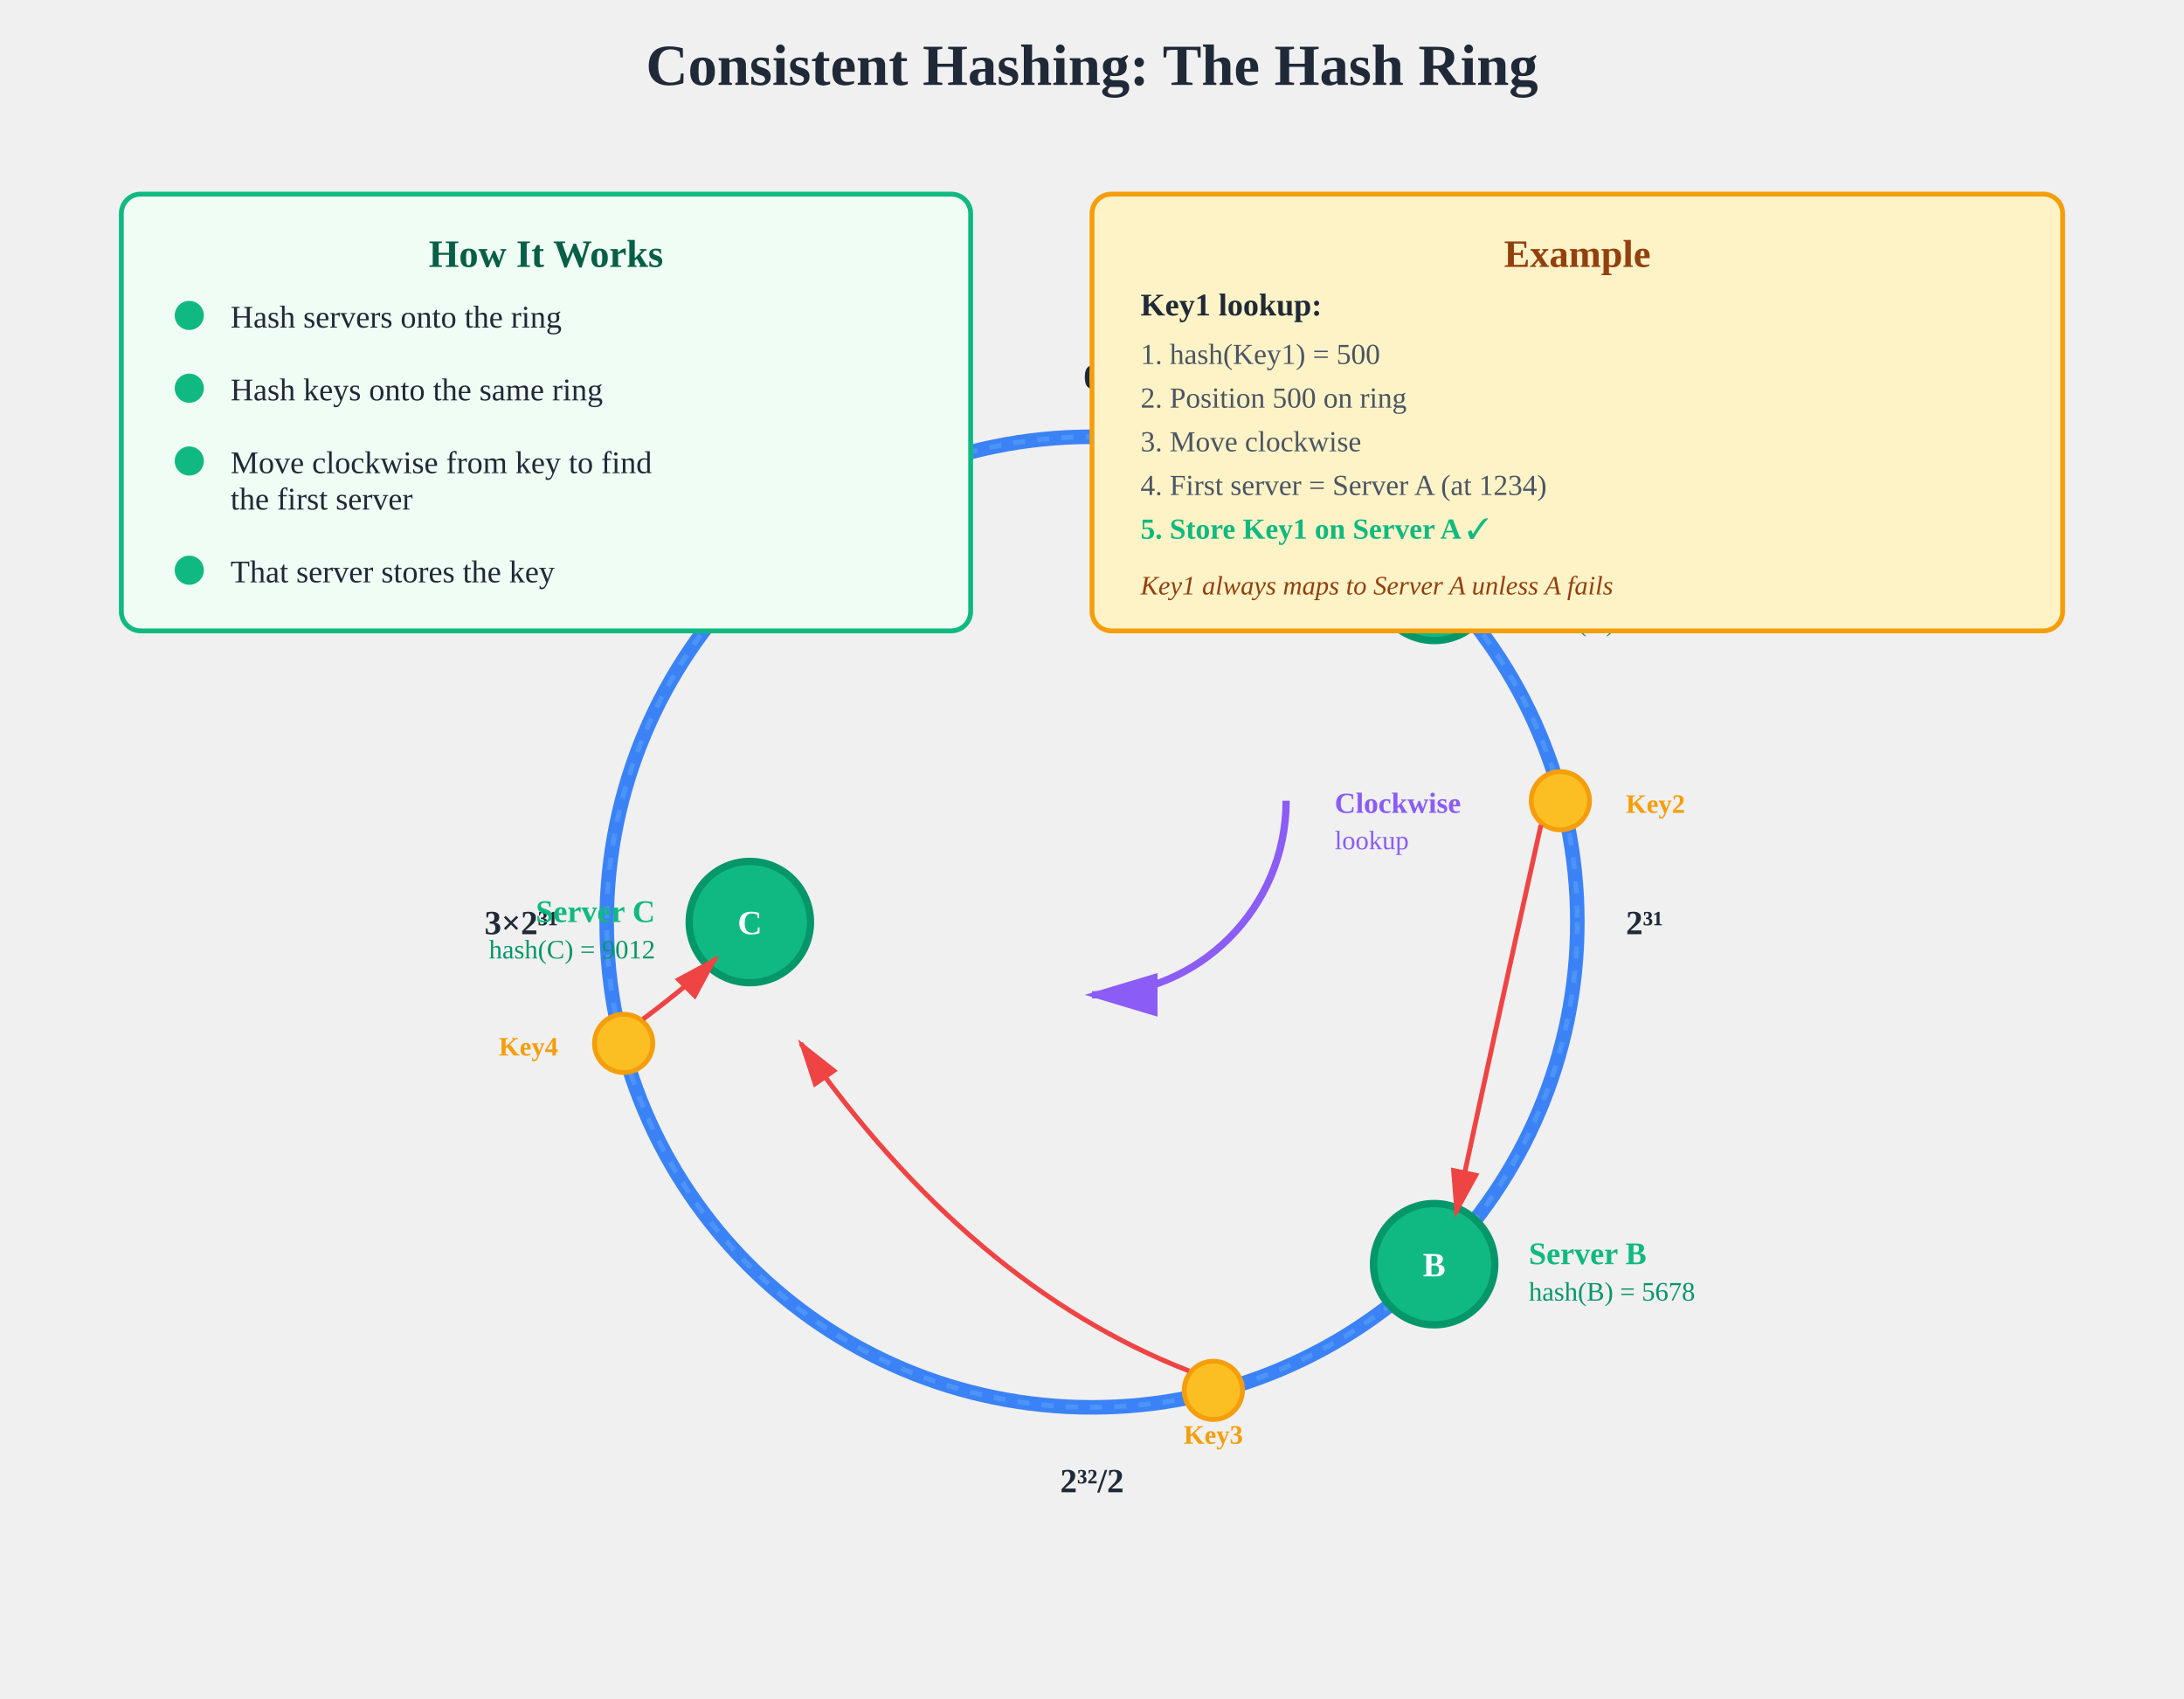
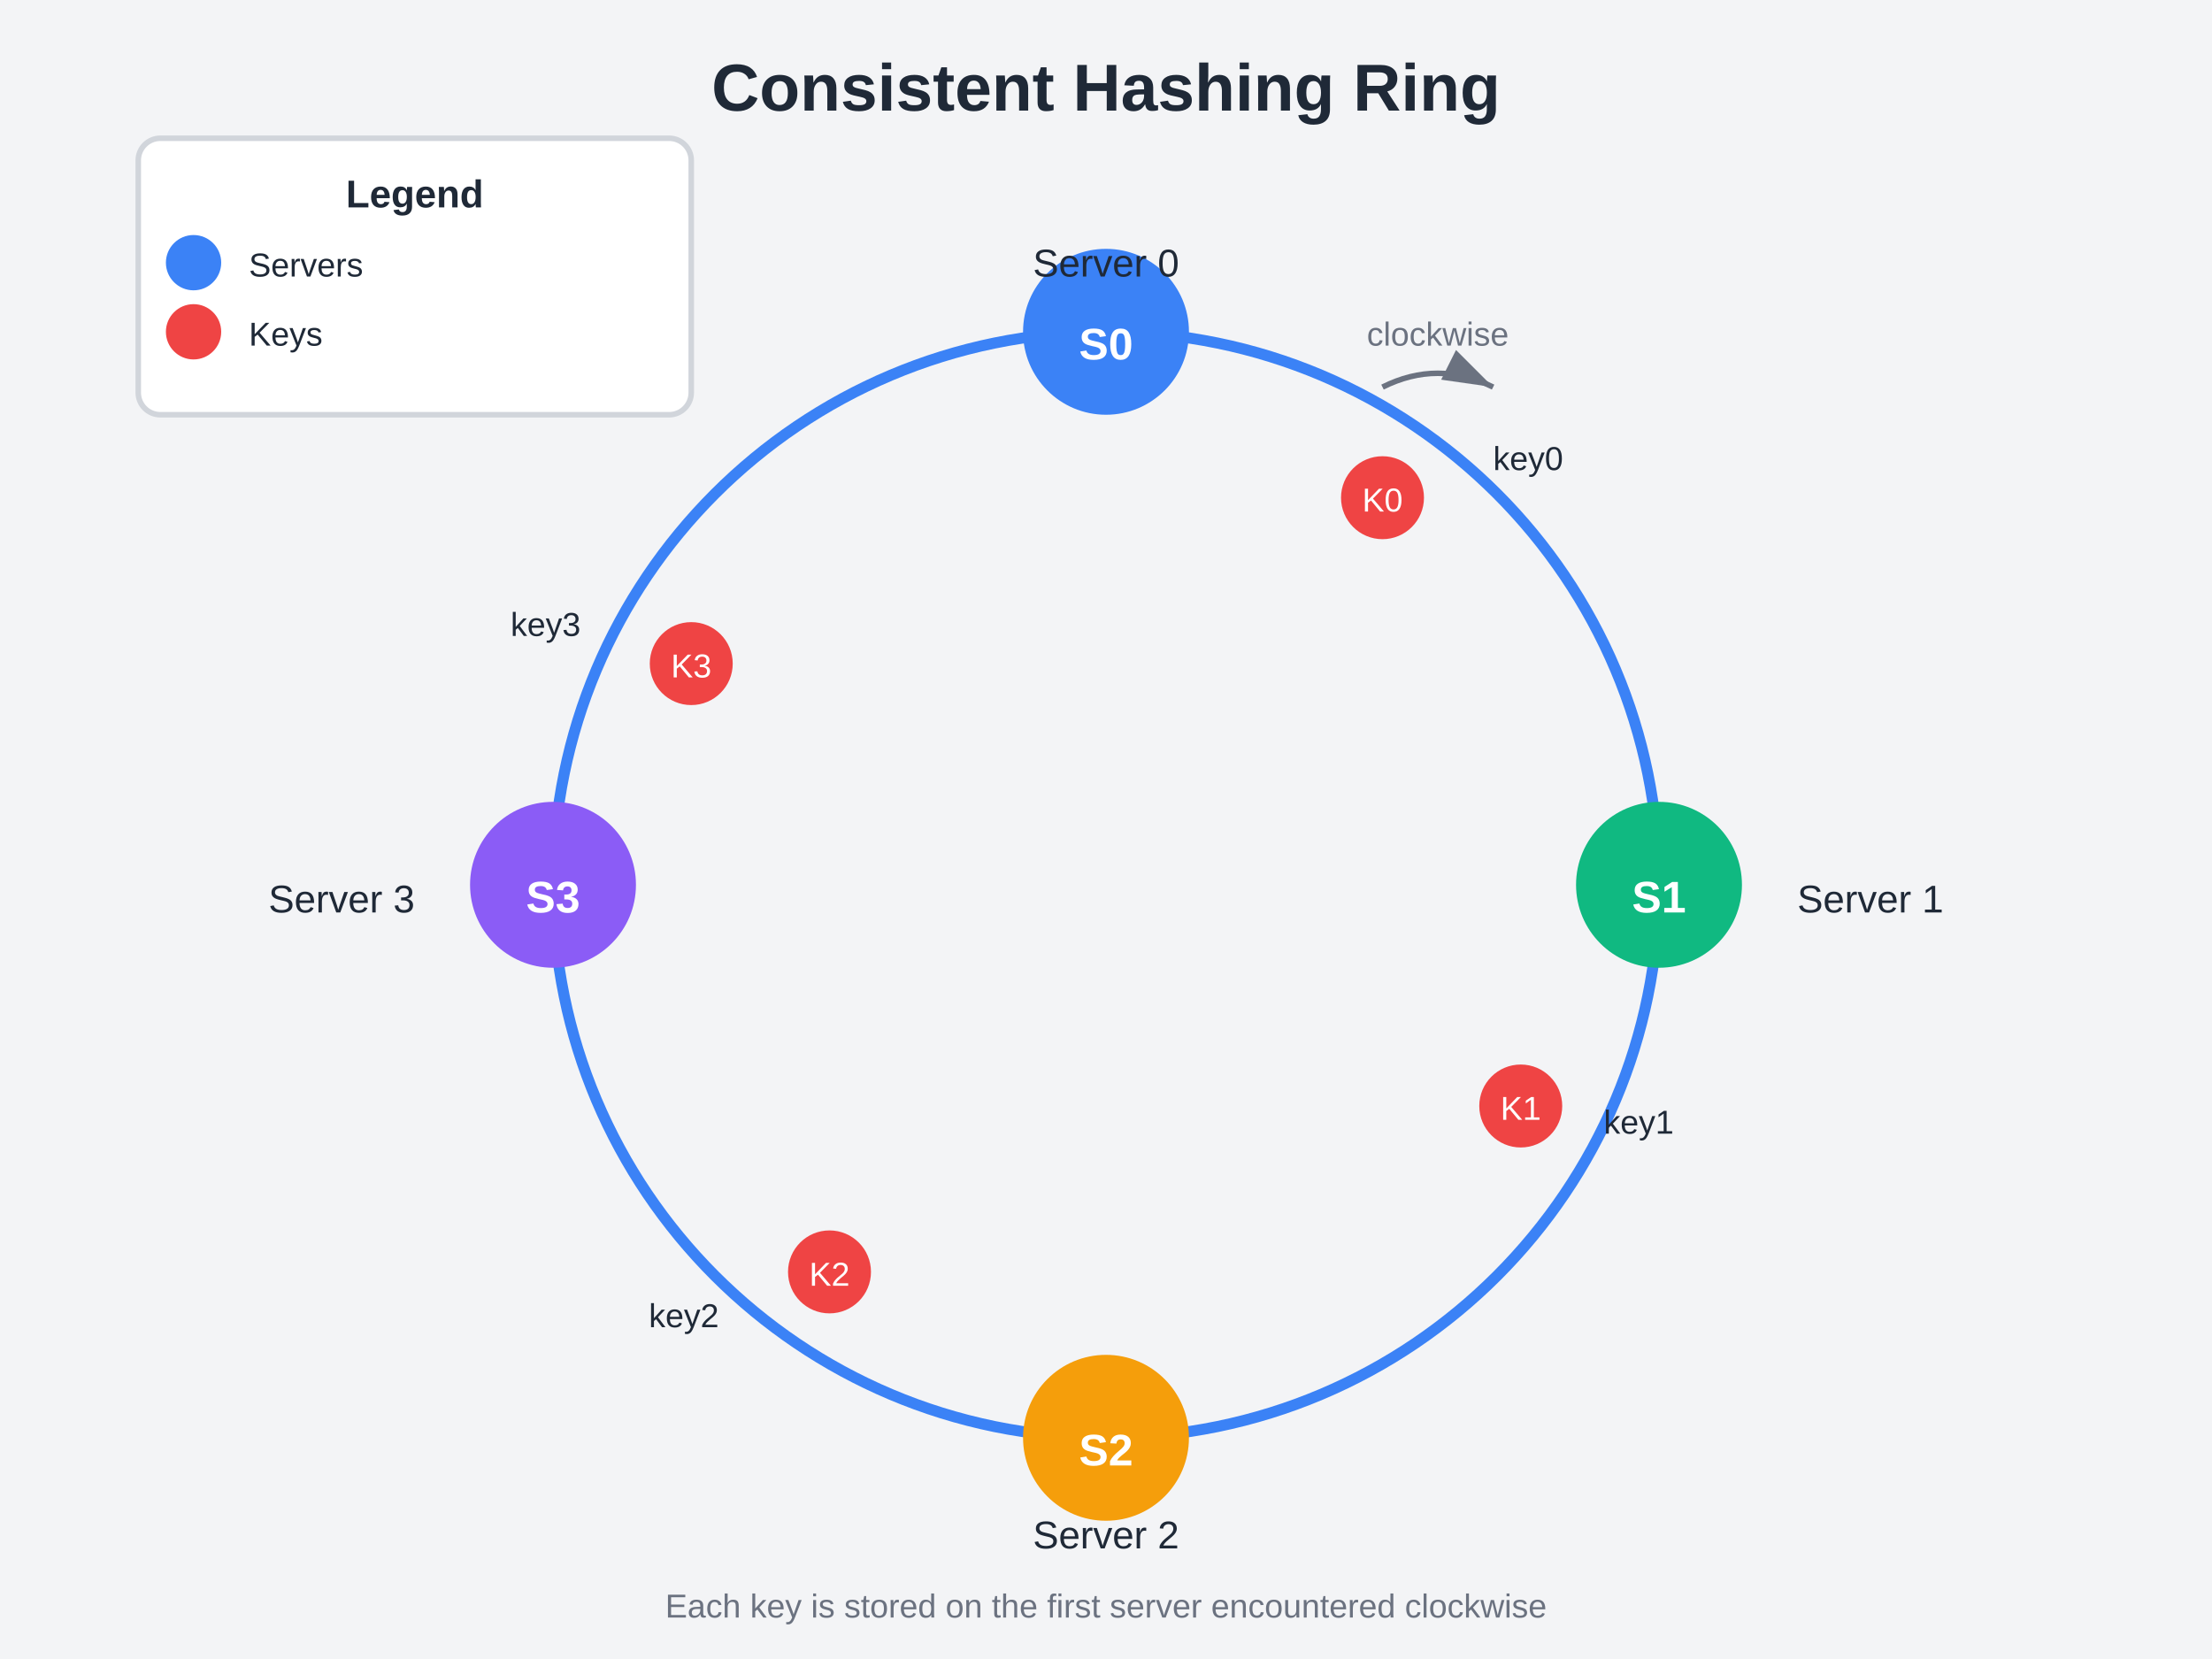
- <svg xmlns="http://www.w3.org/2000/svg" viewBox="0 0 900 700">
-   <text x="450" y="35" font-size="24" font-weight="bold" text-anchor="middle" fill="#1f2937">Consistent Hashing: The Hash Ring</text>
-   <g transform="translate(450, 380)">
-     <circle cx="0" cy="0" r="200" fill="none" stroke="#3b82f6" stroke-width="6" />
-     <circle cx="0" cy="0" r="200" fill="none" stroke="#60a5fa" stroke-width="2" stroke-dasharray="5,5" opacity="0.5" />
-     <text x="0" y="-220" font-size="14" font-weight="bold" text-anchor="middle" fill="#1f2937">0</text>
-     <text x="220" y="5" font-size="14" font-weight="bold" text-anchor="start" fill="#1f2937">2³¹</text>
-     <text x="0" y="235" font-size="14" font-weight="bold" text-anchor="middle" fill="#1f2937">2³²/2</text>
-     <text x="-220" y="5" font-size="14" font-weight="bold" text-anchor="end" fill="#1f2937">3×2³¹</text>
-     <g>
-       <circle cx="141" cy="-141" r="25" fill="#10b981" stroke="#059669" stroke-width="3" />
-       <text x="141" y="-136" font-size="14" font-weight="bold" text-anchor="middle" fill="#ffffff">A</text>
-       <text x="180" y="-135" font-size="13" font-weight="bold" text-anchor="start" fill="#10b981">Server A</text>
-       <text x="180" y="-120" font-size="11" text-anchor="start" fill="#059669">hash(A) = 1234</text>
-       <circle cx="141" cy="141" r="25" fill="#10b981" stroke="#059669" stroke-width="3" />
-       <text x="141" y="146" font-size="14" font-weight="bold" text-anchor="middle" fill="#ffffff">B</text>
-       <text x="180" y="141" font-size="13" font-weight="bold" text-anchor="start" fill="#10b981">Server B</text>
-       <text x="180" y="156" font-size="11" text-anchor="start" fill="#059669">hash(B) = 5678</text>
-       <circle cx="-141" cy="0" r="25" fill="#10b981" stroke="#059669" stroke-width="3" />
-       <text x="-141" y="5" font-size="14" font-weight="bold" text-anchor="middle" fill="#ffffff">C</text>
-       <text x="-180" y="0" font-size="13" font-weight="bold" text-anchor="end" fill="#10b981">Server C</text>
-       <text x="-180" y="15" font-size="11" text-anchor="end" fill="#059669">hash(C) = 9012</text>
-     </g>
-     <g>
-       <circle cx="50" cy="-193" r="12" fill="#fbbf24" stroke="#f59e0b" stroke-width="2" />
-       <text x="50" y="-172" font-size="11" font-weight="bold" text-anchor="middle" fill="#f59e0b">Key1</text>
-       <circle cx="193" cy="-50" r="12" fill="#fbbf24" stroke="#f59e0b" stroke-width="2" />
-       <text x="220" y="-45" font-size="11" font-weight="bold" text-anchor="start" fill="#f59e0b">Key2</text>
-       <circle cx="50" cy="193" r="12" fill="#fbbf24" stroke="#f59e0b" stroke-width="2" />
-       <text x="50" y="215" font-size="11" font-weight="bold" text-anchor="middle" fill="#f59e0b">Key3</text>
-       <circle cx="-193" cy="50" r="12" fill="#fbbf24" stroke="#f59e0b" stroke-width="2" />
-       <text x="-220" y="55" font-size="11" font-weight="bold" text-anchor="end" fill="#f59e0b">Key4</text>
-     </g>
-     <g>
-       <path d="M 60 -185 Q 100 -165 130 -150" stroke="#ef4444" stroke-width="2" fill="none" marker-end="url(#arrowRed)" />
-       <path d="M 185 -40 Q 165 50 150 120" stroke="#ef4444" stroke-width="2" fill="none" marker-end="url(#arrowRed)" />
-       <path d="M 40 185 Q -50 150 -120 50" stroke="#ef4444" stroke-width="2" fill="none" marker-end="url(#arrowRed)" />
-       <path d="M -185 40 Q -165 25 -155 15" stroke="#ef4444" stroke-width="2" fill="none" marker-end="url(#arrowRed)" />
-     </g>
-     <g transform="translate(0, -50)">
-       <path d="M 80 0 A 80 80 0 0 1 0 80" stroke="#8b5cf6" stroke-width="3" fill="none" marker-end="url(#arrowPurple)" />
-       <text x="100" y="5" font-size="12" font-weight="bold" fill="#8b5cf6">Clockwise</text>
-       <text x="100" y="20" font-size="11" fill="#8b5cf6">lookup</text>
-     </g>
+ <svg xmlns="http://www.w3.org/2000/svg" viewBox="0 0 800 600">
+   <rect width="800" height="600" fill="#f3f4f6" />
+   <text x="400" y="40" font-family="Arial, sans-serif" font-size="24" font-weight="bold" fill="#1f2937" text-anchor="middle">
+     Consistent Hashing Ring
+   </text>
+   <circle cx="400" cy="320" r="200" fill="none" stroke="#3b82f6" stroke-width="4" />
+   <g id="server0">
+     <circle cx="400" cy="120" r="30" fill="#3b82f6" />
+     <text x="400" y="130" font-family="Arial, sans-serif" font-size="16" font-weight="bold" fill="#ffffff" text-anchor="middle">S0</text>
+     <text x="400" y="100" font-family="Arial, sans-serif" font-size="14" fill="#1f2937" text-anchor="middle">Server 0</text>
  </g>
-   <g transform="translate(50, 80)">
-     <rect x="0" y="0" width="350" height="180" fill="#f0fdf4" stroke="#10b981" stroke-width="2" rx="8" />
-     <text x="175" y="30" font-size="16" font-weight="bold" text-anchor="middle" fill="#065f46">How It Works</text>
-     <g transform="translate(20, 50)">
-       <circle cx="8" cy="0" r="6" fill="#10b981" />
-       <text x="25" y="5" font-size="13" fill="#1f2937">Hash servers onto the ring</text>
-       <circle cx="8" cy="30" r="6" fill="#10b981" />
-       <text x="25" y="35" font-size="13" fill="#1f2937">Hash keys onto the same ring</text>
-       <circle cx="8" cy="60" r="6" fill="#10b981" />
-       <text x="25" y="65" font-size="13" fill="#1f2937">Move clockwise from key to find</text>
-       <text x="25" y="80" font-size="13" fill="#1f2937">the first server</text>
-       <circle cx="8" cy="105" r="6" fill="#10b981" />
-       <text x="25" y="110" font-size="13" fill="#1f2937">That server stores the key</text>
-     </g>
+   <g id="server1">
+     <circle cx="600" cy="320" r="30" fill="#10b981" />
+     <text x="600" y="330" font-family="Arial, sans-serif" font-size="16" font-weight="bold" fill="#ffffff" text-anchor="middle">S1</text>
+     <text x="650" y="330" font-family="Arial, sans-serif" font-size="14" fill="#1f2937" text-anchor="start">Server 1</text>
  </g>
-   <g transform="translate(450, 80)">
-     <rect x="0" y="0" width="400" height="180" fill="#fef3c7" stroke="#f59e0b" stroke-width="2" rx="8" />
-     <text x="200" y="30" font-size="16" font-weight="bold" text-anchor="middle" fill="#92400e">Example</text>
-     <g transform="translate(20, 50)">
-       <text x="0" y="0" font-size="13" font-weight="bold" fill="#1f2937">Key1 lookup:</text>
-       <text x="0" y="20" font-size="12" fill="#4b5563">1. hash(Key1) = 500</text>
-       <text x="0" y="38" font-size="12" fill="#4b5563">2. Position 500 on ring</text>
-       <text x="0" y="56" font-size="12" fill="#4b5563">3. Move clockwise</text>
-       <text x="0" y="74" font-size="12" fill="#4b5563">4. First server = Server A (at 1234)</text>
-       <text x="0" y="92" font-size="12" font-weight="bold" fill="#10b981">5. Store Key1 on Server A ✓</text>
-       <text x="0" y="115" font-size="11" font-style="italic" fill="#92400e">Key1 always maps to Server A unless A fails</text>
-     </g>
+   <g id="server2">
+     <circle cx="400" cy="520" r="30" fill="#f59e0b" />
+     <text x="400" y="530" font-family="Arial, sans-serif" font-size="16" font-weight="bold" fill="#ffffff" text-anchor="middle">S2</text>
+     <text x="400" y="560" font-family="Arial, sans-serif" font-size="14" fill="#1f2937" text-anchor="middle">Server 2</text>
  </g>
+   <g id="server3">
+     <circle cx="200" cy="320" r="30" fill="#8b5cf6" />
+     <text x="200" y="330" font-family="Arial, sans-serif" font-size="16" font-weight="bold" fill="#ffffff" text-anchor="middle">S3</text>
+     <text x="150" y="330" font-family="Arial, sans-serif" font-size="14" fill="#1f2937" text-anchor="end">Server 3</text>
+   </g>
+   <g id="key0">
+     <circle cx="500" cy="180" r="15" fill="#ef4444" />
+     <text x="500" y="185" font-family="Arial, sans-serif" font-size="12" fill="#ffffff" text-anchor="middle">K0</text>
+     <text x="540" y="170" font-family="Arial, sans-serif" font-size="12" fill="#1f2937" text-anchor="start">key0</text>
+   </g>
+   <g id="key1">
+     <circle cx="550" cy="400" r="15" fill="#ef4444" />
+     <text x="550" y="405" font-family="Arial, sans-serif" font-size="12" fill="#ffffff" text-anchor="middle">K1</text>
+     <text x="580" y="410" font-family="Arial, sans-serif" font-size="12" fill="#1f2937" text-anchor="start">key1</text>
+   </g>
+   <g id="key2">
+     <circle cx="300" cy="460" r="15" fill="#ef4444" />
+     <text x="300" y="465" font-family="Arial, sans-serif" font-size="12" fill="#ffffff" text-anchor="middle">K2</text>
+     <text x="260" y="480" font-family="Arial, sans-serif" font-size="12" fill="#1f2937" text-anchor="end">key2</text>
+   </g>
+   <g id="key3">
+     <circle cx="250" cy="240" r="15" fill="#ef4444" />
+     <text x="250" y="245" font-family="Arial, sans-serif" font-size="12" fill="#ffffff" text-anchor="middle">K3</text>
+     <text x="210" y="230" font-family="Arial, sans-serif" font-size="12" fill="#1f2937" text-anchor="end">key3</text>
+   </g>
+   <path d="M 500 140 Q 520 130 540 140" fill="none" stroke="#6b7280" stroke-width="2" marker-end="url(#arrowGray)" />
+   <text x="520" y="125" font-family="Arial, sans-serif" font-size="12" fill="#6b7280" text-anchor="middle">clockwise</text>
  <defs>
-     <marker id="arrowRed" markerWidth="10" markerHeight="10" refX="9" refY="3" orient="auto">
-       <polygon points="0 0, 10 3, 0 6" fill="#ef4444" />
-     </marker>
-     <marker id="arrowPurple" markerWidth="10" markerHeight="10" refX="9" refY="3" orient="auto">
-       <polygon points="0 0, 10 3, 0 6" fill="#8b5cf6" />
+     <marker id="arrowGray" markerWidth="10" markerHeight="10" refX="9" refY="3" orient="auto" markerUnits="strokeWidth">
+       <path d="M0,0 L0,6 L9,3 z" fill="#6b7280" />
    </marker>
  </defs>
+   <g id="legend">
+     <rect x="50" y="50" width="200" height="100" rx="8" fill="#ffffff" stroke="#d1d5db" stroke-width="2" />
+     <text x="150" y="75" font-family="Arial, sans-serif" font-size="14" font-weight="bold" fill="#1f2937" text-anchor="middle">Legend</text>
+     <circle cx="70" cy="95" r="10" fill="#3b82f6" />
+     <text x="90" y="100" font-family="Arial, sans-serif" font-size="12" fill="#1f2937" text-anchor="start">Servers</text>
+     <circle cx="70" cy="120" r="10" fill="#ef4444" />
+     <text x="90" y="125" font-family="Arial, sans-serif" font-size="12" fill="#1f2937" text-anchor="start">Keys</text>
+   </g>
+   <text x="400" y="585" font-family="Arial, sans-serif" font-size="12" fill="#6b7280" text-anchor="middle">
+     Each key is stored on the first server encountered clockwise
+   </text>
</svg>
